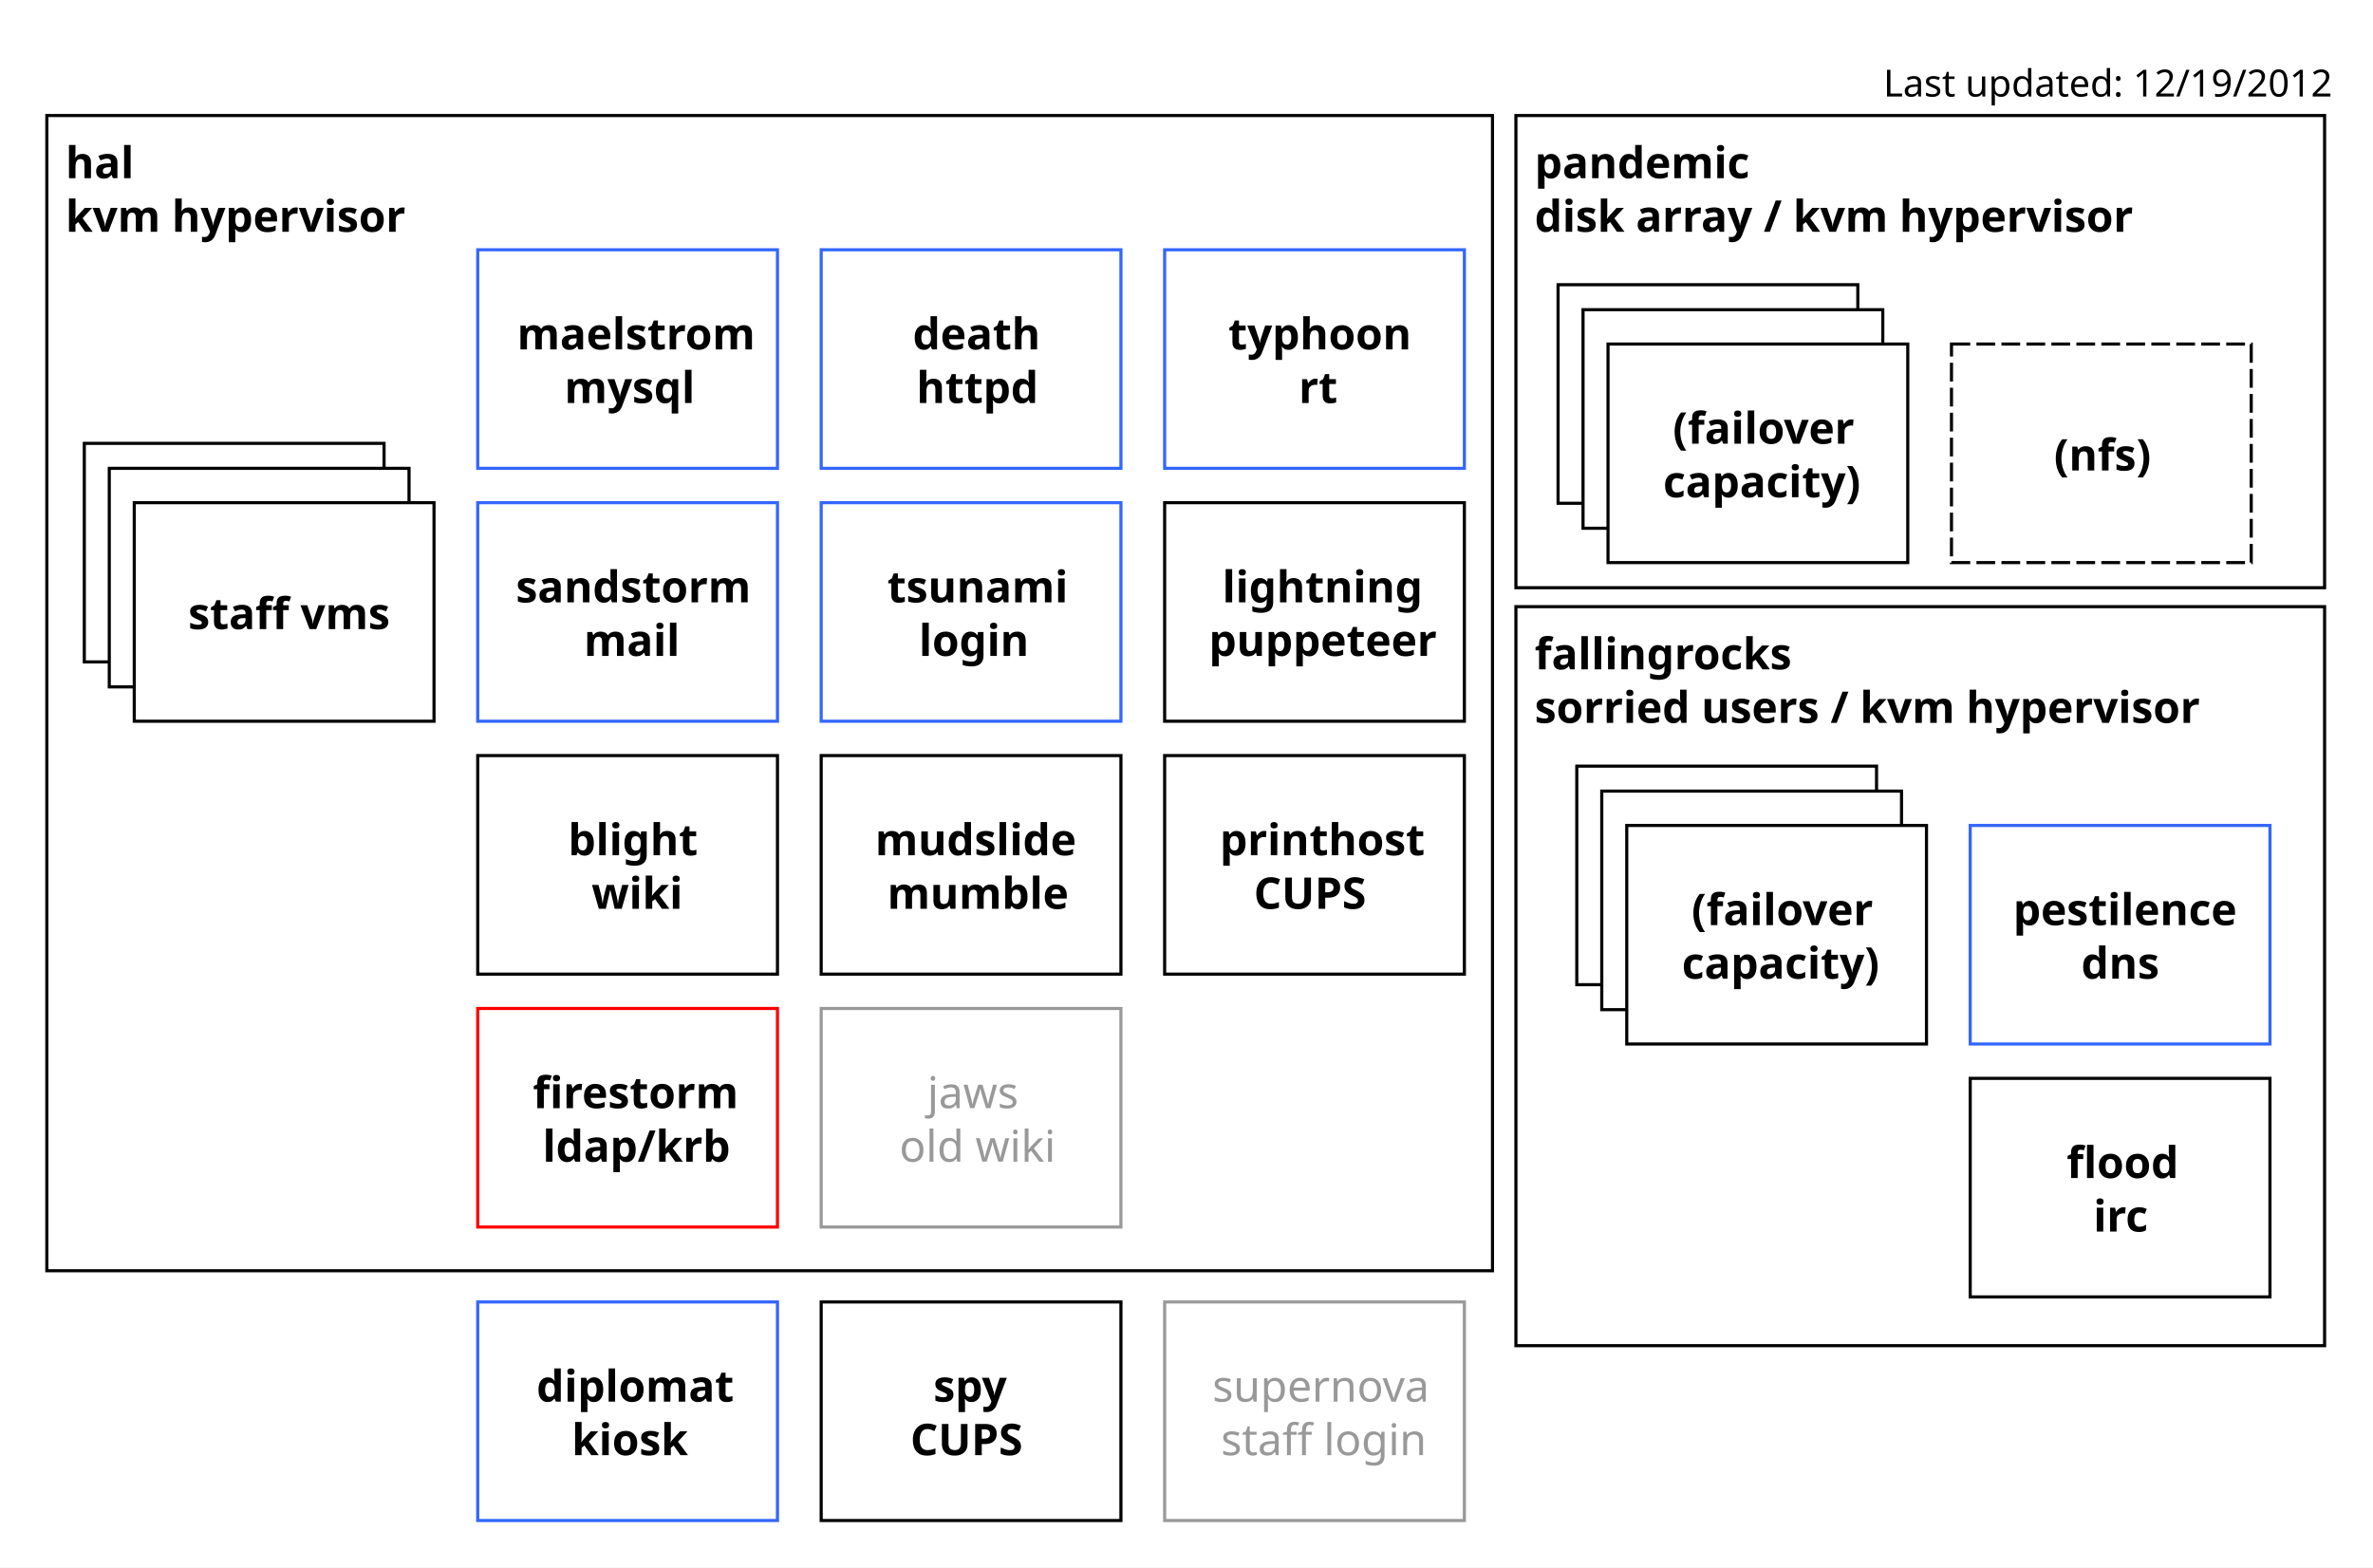
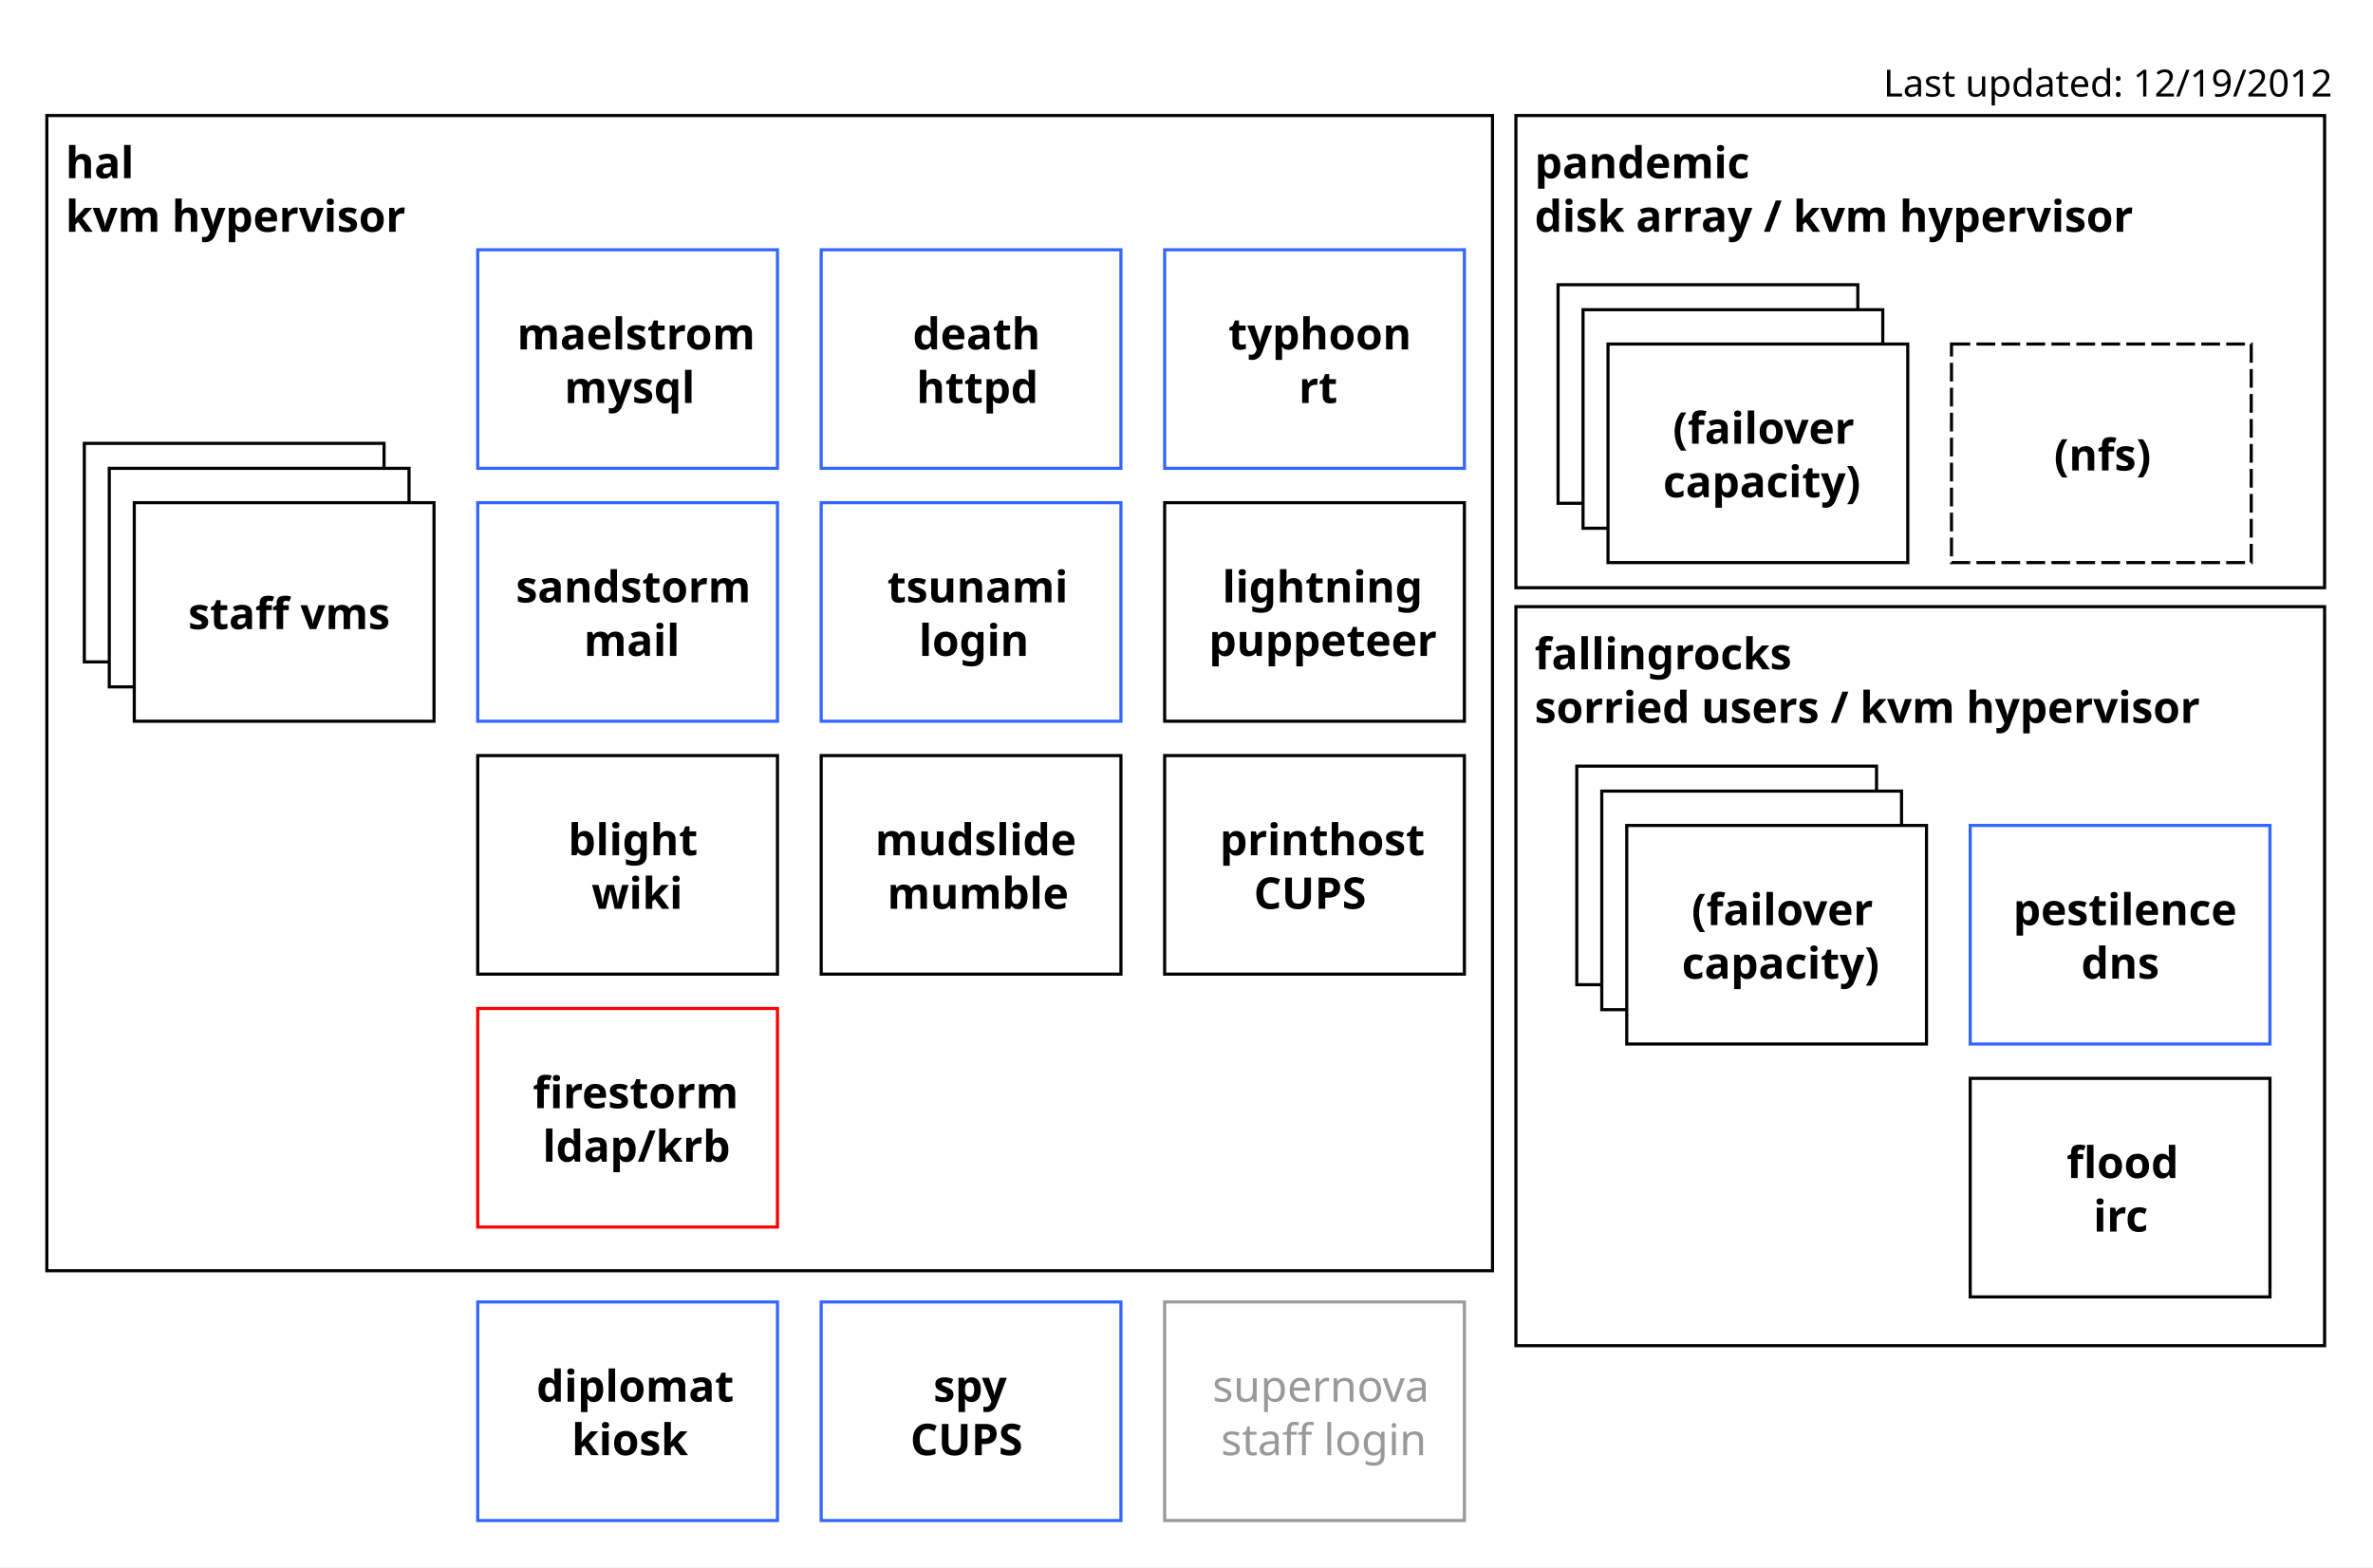
<svg xmlns="http://www.w3.org/2000/svg" xmlns:xlink="http://www.w3.org/1999/xlink" fill-opacity="1" color-rendering="auto" color-interpolation="auto" stroke="black" text-rendering="auto" stroke-linecap="square" width="760" stroke-miterlimit="10" stroke-opacity="1" shape-rendering="auto" fill="black" stroke-dasharray="none" font-weight="normal" stroke-width="1" height="502" font-family="'Dialog'" font-style="normal" stroke-linejoin="miter" font-size="12" stroke-dashoffset="0" image-rendering="auto">
  <defs id="genericDefs" />
  <g>
    <defs id="defs1">
      <clipPath clipPathUnits="userSpaceOnUse" id="clipPath1">
        <path d="M0 0 L760 0 L760 502 L0 502 L0 0 Z" />
      </clipPath>
      <clipPath clipPathUnits="userSpaceOnUse" id="clipPath2">
        <path d="M-63 -115 L697 -115 L697 387 L-63 387 L-63 -115 Z" />
      </clipPath>
    </defs>
    <g fill="white" transform="translate(63,115)" stroke="white">
      <rect x="-63" width="760" height="502" y="-115" clip-path="url(#clipPath2)" stroke="none" />
    </g>
    <g id="y.node.0">
      <a target="_blank" xlink:type="simple" xlink:href="hal/" xlink:show="new">
        <g>
          <g font-size="14" stroke-miterlimit="1.45" font-weight="bold" font-family="sans-serif" transform="matrix(1,0,0,1,63,115)" stroke-linecap="butt">
            <text x="-42" xml:space="preserve" y="-57.925" stroke="none">hal</text>
          </g>
          <g font-size="14" stroke-miterlimit="1.45" font-weight="bold" font-family="sans-serif" transform="matrix(1,0,0,1,63,115)" stroke-linecap="butt">
            <text x="-42" xml:space="preserve" y="-40.773" stroke="none">kvm hypervisor</text>
          </g>
        </g>
        <g stroke-linecap="butt" transform="matrix(1,0,0,1,63,115)" stroke-miterlimit="1.45">
          <rect fill="none" x="-48" width="463" height="370" y="-78" />
        </g>
      </a>
    </g>
    <g id="y.node.1">
      <a target="_blank" xlink:type="simple" xlink:href="death/" xlink:show="new">
        <g fill="white" transform="matrix(1,0,0,1,63,115)" stroke="white">
          <rect x="200" width="96" height="70" y="-35" stroke="none" />
        </g>
        <g>
          <g font-size="14" stroke-miterlimit="1.45" font-weight="bold" font-family="sans-serif" transform="matrix(1,0,0,1,63,115)" stroke-linecap="butt">
            <text x="229.331" xml:space="preserve" y="-3.076" stroke="none">death</text>
            <text x="230.51" xml:space="preserve" y="14.075" stroke="none">httpd</text>
          </g>
        </g>
        <g fill="rgb(51,102,255)" stroke-miterlimit="1.45" transform="matrix(1,0,0,1,63,115)" stroke-linecap="butt" stroke="rgb(51,102,255)">
          <rect fill="none" x="200" width="96" height="70" y="-35" />
        </g>
      </a>
    </g>
    <g id="y.node.2">
      <a target="_blank" xlink:type="simple" xlink:href="maelstrom/" xlink:show="new">
        <g fill="white" transform="matrix(1,0,0,1,63,115)" stroke="white">
          <rect x="90" width="96" height="70" y="-35" stroke="none" />
        </g>
        <g>
          <g font-size="14" stroke-miterlimit="1.45" font-weight="bold" font-family="sans-serif" transform="matrix(1,0,0,1,63,115)" stroke-linecap="butt">
            <text x="102.597" xml:space="preserve" y="-3.076" stroke="none">maelstrom</text>
            <text x="117.769" xml:space="preserve" y="14.075" stroke="none">mysql</text>
          </g>
        </g>
        <g fill="rgb(51,102,255)" stroke-miterlimit="1.45" transform="matrix(1,0,0,1,63,115)" stroke-linecap="butt" stroke="rgb(51,102,255)">
          <rect fill="none" x="90" width="96" height="70" y="-35" />
        </g>
      </a>
    </g>
    <g id="y.node.3">
      <a target="_blank" xlink:type="simple" xlink:href="tsunami/" xlink:show="new">
        <g fill="white" transform="matrix(1,0,0,1,63,115)" stroke="white">
          <rect x="200" width="96" height="70" y="46" stroke="none" />
        </g>
        <g>
          <g font-size="14" stroke-miterlimit="1.45" font-weight="bold" font-family="sans-serif" transform="matrix(1,0,0,1,63,115)" stroke-linecap="butt">
            <text x="221.162" xml:space="preserve" y="77.924" stroke="none">tsunami</text>
            <text x="231.283" xml:space="preserve" y="95.075" stroke="none">login</text>
          </g>
        </g>
        <g fill="rgb(51,102,255)" stroke-miterlimit="1.45" transform="matrix(1,0,0,1,63,115)" stroke-linecap="butt" stroke="rgb(51,102,255)">
          <rect fill="none" x="200" width="96" height="70" y="46" />
        </g>
      </a>
    </g>
    <g id="y.node.4">
      <a target="_blank" xlink:type="simple" xlink:href="lightning/" xlink:show="new">
        <g fill="white" transform="matrix(1,0,0,1,63,115)" stroke="white">
          <rect x="310" width="96" height="70" y="46" stroke="none" />
        </g>
        <g>
          <g font-size="14" stroke-miterlimit="1.45" font-weight="bold" font-family="sans-serif" transform="matrix(1,0,0,1,63,115)" stroke-linecap="butt">
            <text x="328.455" xml:space="preserve" y="77.924" stroke="none">lightning</text>
            <text x="324.162" xml:space="preserve" y="95.075" stroke="none">puppeteer</text>
          </g>
        </g>
        <g stroke-linecap="butt" transform="matrix(1,0,0,1,63,115)" stroke-miterlimit="1.45">
          <rect fill="none" x="310" width="96" height="70" y="46" />
        </g>
      </a>
    </g>
    <g id="y.node.5">
      <a target="_blank" xlink:type="simple" xlink:href="supernova/" xlink:show="new">
        <g fill="white" transform="matrix(1,0,0,1,63,115)" stroke="white">
          <rect x="310" width="96" height="70" y="302" stroke="none" />
        </g>
        <g>
          <g font-size="14" stroke-linecap="butt" transform="matrix(1,0,0,1,63,115)" fill="rgb(153,153,153)" font-family="sans-serif" stroke="rgb(153,153,153)" stroke-miterlimit="1.45">
            <text x="325.31" xml:space="preserve" y="333.924" stroke="none">supernova</text>
            <text x="328.038" xml:space="preserve" y="351.075" stroke="none">staff login</text>
          </g>
        </g>
        <g fill="rgb(153,153,153)" stroke-miterlimit="1.45" transform="matrix(1,0,0,1,63,115)" stroke-linecap="butt" stroke="rgb(153,153,153)">
          <rect fill="none" x="310" width="96" height="70" y="302" />
        </g>
      </a>
    </g>
    <g id="y.node.6">
      <a target="_blank" xlink:type="simple" xlink:href="firestorm/" xlink:show="new">
        <g fill="white" transform="matrix(1,0,0,1,63,115)" stroke="white">
          <rect x="90" width="96" height="70" y="208" stroke="none" />
        </g>
        <g>
          <g font-size="14" stroke-miterlimit="1.45" font-weight="bold" font-family="sans-serif" transform="matrix(1,0,0,1,63,115)" stroke-linecap="butt">
            <text x="107.659" xml:space="preserve" y="239.924" stroke="none">firestorm</text>
            <text x="110.772" xml:space="preserve" y="257.075" stroke="none">ldap/krb</text>
          </g>
        </g>
        <g fill="red" stroke-miterlimit="1.45" transform="matrix(1,0,0,1,63,115)" stroke-linecap="butt" stroke="red">
          <rect fill="none" x="90" width="96" height="70" y="208" />
        </g>
      </a>
    </g>
    <g id="y.node.7">
      <g fill="white" transform="matrix(1,0,0,1,63,115)" stroke="white">
        <rect x="-36" width="96" height="70" y="27" stroke="none" />
      </g>
      <g />
      <g stroke-linecap="butt" transform="matrix(1,0,0,1,63,115)" stroke-miterlimit="1.45">
        <rect fill="none" x="-36" width="96" height="70" y="27" />
      </g>
    </g>
    <g id="y.node.8">
      <g fill="white" transform="matrix(1,0,0,1,63,115)" stroke="white">
        <rect x="-28" width="96" height="70" y="35" stroke="none" />
      </g>
      <g />
      <g stroke-linecap="butt" transform="matrix(1,0,0,1,63,115)" stroke-miterlimit="1.45">
        <rect fill="none" x="-28" width="96" height="70" y="35" />
      </g>
    </g>
    <g id="y.node.9">
      <g fill="white" transform="matrix(1,0,0,1,63,115)" stroke="white">
        <rect x="-20" width="96" height="70" y="46" stroke="none" />
      </g>
      <g>
        <g font-size="14" stroke-miterlimit="1.45" font-weight="bold" font-family="sans-serif" transform="matrix(1,0,0,1,63,115)" stroke-linecap="butt">
          <text x="-2.734" xml:space="preserve" y="86.499" stroke="none">staff vms</text>
        </g>
      </g>
      <g stroke-linecap="butt" transform="matrix(1,0,0,1,63,115)" stroke-miterlimit="1.45">
        <rect fill="none" x="-20" width="96" height="70" y="46" />
      </g>
    </g>
    <g id="y.node.10">
-       <a target="_blank" xlink:type="simple" xlink:href="jaws/" xlink:show="new">
-         <g fill="white" transform="matrix(1,0,0,1,63,115)" stroke="white">
-           <rect x="200" width="96" height="70" y="208" stroke="none" />
-         </g>
-         <g>
-           <g font-size="14" stroke-linecap="butt" transform="matrix(1,0,0,1,63,115)" fill="rgb(153,153,153)" font-family="sans-serif" stroke="rgb(153,153,153)" stroke-miterlimit="1.45">
-             <text x="233.997" xml:space="preserve" y="239.924" stroke="none">jaws</text>
-             <text x="225.048" xml:space="preserve" y="257.075" stroke="none">old wiki</text>
-           </g>
-         </g>
-         <g fill="rgb(153,153,153)" stroke-miterlimit="1.45" transform="matrix(1,0,0,1,63,115)" stroke-linecap="butt" stroke="rgb(153,153,153)">
-           <rect fill="none" x="200" width="96" height="70" y="208" />
-         </g>
-       </a>
-     </g>
-     <g id="y.node.11">
      <a target="_blank" xlink:type="simple" xlink:href="sandstorm/" xlink:show="new">
        <g fill="white" transform="matrix(1,0,0,1,63,115)" stroke="white">
          <rect x="90" width="96" height="70" y="46" stroke="none" />
        </g>
        <g>
          <g font-size="14" stroke-miterlimit="1.45" font-weight="bold" font-family="sans-serif" transform="matrix(1,0,0,1,63,115)" stroke-linecap="butt">
            <text x="102.214" xml:space="preserve" y="77.924" stroke="none">sandstorm</text>
            <text x="123.993" xml:space="preserve" y="95.075" stroke="none">mail</text>
          </g>
        </g>
        <g fill="rgb(51,102,255)" stroke-miterlimit="1.45" transform="matrix(1,0,0,1,63,115)" stroke-linecap="butt" stroke="rgb(51,102,255)">
          <rect fill="none" x="90" width="96" height="70" y="46" />
        </g>
      </a>
    </g>
-     <g id="y.node.12">
+     <g id="y.node.11">
      <a target="_blank" xlink:type="simple" xlink:href="pox/" xlink:show="new">
        <g>
          <g font-size="14" stroke-miterlimit="1.45" font-weight="bold" font-family="sans-serif" transform="matrix(1,0,0,1,63,115)" stroke-linecap="butt">
            <text x="428.5" xml:space="preserve" y="-57.925" stroke="none">pandemic</text>
            <text x="428.5" xml:space="preserve" y="-40.773" stroke="none">disk array / kvm hypervisor</text>
          </g>
        </g>
        <g stroke-linecap="butt" transform="matrix(1,0,0,1,63,115)" stroke-miterlimit="1.45">
          <rect fill="none" x="422.5" width="259" height="151.235" y="-78" />
        </g>
      </a>
    </g>
+     <g id="y.node.12">
+       <g fill="white" transform="matrix(1,0,0,1,63,115)" stroke="white">
+         <rect x="436" width="96" height="70" y="-23.81" stroke="none" />
+       </g>
+       <g />
+       <g stroke-linecap="butt" transform="matrix(1,0,0,1,63,115)" stroke-miterlimit="1.45">
+         <rect fill="none" x="436" width="96" height="70" y="-23.81" />
+       </g>
+     </g>
    <g id="y.node.13">
      <g fill="white" transform="matrix(1,0,0,1,63,115)" stroke="white">
-         <rect x="436" width="96" height="70" y="-23.81" stroke="none" />
-       </g>
-       <g />
-       <g stroke-linecap="butt" transform="matrix(1,0,0,1,63,115)" stroke-miterlimit="1.45">
-         <rect fill="none" x="436" width="96" height="70" y="-23.81" />
+         <rect x="444" width="96" height="70" y="-15.81" stroke="none" />
+       </g>
+       <g />
+       <g stroke-linecap="butt" transform="matrix(1,0,0,1,63,115)" stroke-miterlimit="1.45">
+         <rect fill="none" x="444" width="96" height="70" y="-15.81" />
      </g>
    </g>
    <g id="y.node.14">
-       <g fill="white" transform="matrix(1,0,0,1,63,115)" stroke="white">
-         <rect x="444" width="96" height="70" y="-15.81" stroke="none" />
-       </g>
-       <g />
-       <g stroke-linecap="butt" transform="matrix(1,0,0,1,63,115)" stroke-miterlimit="1.45">
-         <rect fill="none" x="444" width="96" height="70" y="-15.81" />
-       </g>
-     </g>
-     <g id="y.node.15">
      <g fill="white" transform="matrix(1,0,0,1,63,115)" stroke="white">
        <rect x="452" width="96" height="70" y="-4.81" stroke="none" />
      </g>
      <g>
        <g font-size="14" stroke-miterlimit="1.45" font-weight="bold" font-family="sans-serif" transform="matrix(1,0,0,1,63,115)" stroke-linecap="butt">
          <text x="472.769" xml:space="preserve" y="27.114" stroke="none">(failover</text>
          <text x="469.652" xml:space="preserve" y="44.266" stroke="none">capacity)</text>
        </g>
      </g>
      <g stroke-linecap="butt" transform="matrix(1,0,0,1,63,115)" stroke-miterlimit="1.45">
        <rect fill="none" x="452" width="96" height="70" y="-4.81" />
      </g>
    </g>
-     <g id="y.node.16">
+     <g id="y.node.15">
      <a target="_blank" xlink:type="simple" xlink:href="pandemic/" xlink:show="new">
        <g fill="white" transform="matrix(1,0,0,1,63,115)" stroke="white">
          <rect x="562" width="96" height="70" y="-4.81" stroke="none" />
        </g>
        <g>
          <g font-size="14" stroke-miterlimit="1.45" font-weight="bold" font-family="sans-serif" transform="matrix(1,0,0,1,63,115)" stroke-linecap="butt">
            <text x="594.838" xml:space="preserve" y="35.69" stroke="none">(nfs)</text>
          </g>
        </g>
        <g stroke-dasharray="6,2" stroke-miterlimit="1.45" transform="matrix(1,0,0,1,63,115)" stroke-linecap="butt">
          <rect fill="none" x="562" width="96" height="70" y="-4.81" />
        </g>
      </a>
    </g>
-     <g id="y.node.17">
+     <g id="y.node.16">
      <a target="_blank" xlink:type="simple" xlink:href="typhoon/" xlink:show="new">
        <g fill="white" transform="matrix(1,0,0,1,63,115)" stroke="white">
          <rect x="310" width="96" height="70" y="-35" stroke="none" />
        </g>
        <g>
          <g font-size="14" stroke-miterlimit="1.45" font-weight="bold" font-family="sans-serif" transform="matrix(1,0,0,1,63,115)" stroke-linecap="butt">
            <text x="330.397" xml:space="preserve" y="-3.076" stroke="none">typhoon</text>
            <text x="352.945" xml:space="preserve" y="14.075" stroke="none">rt</text>
          </g>
        </g>
        <g fill="rgb(51,102,255)" stroke-miterlimit="1.45" transform="matrix(1,0,0,1,63,115)" stroke-linecap="butt" stroke="rgb(51,102,255)">
          <rect fill="none" x="310" width="96" height="70" y="-35" />
        </g>
      </a>
    </g>
-     <g id="y.node.18">
+     <g id="y.node.17">
      <g>
        <g stroke-miterlimit="1.45" font-family="sans-serif" transform="matrix(1,0,0,1,63,115)" stroke-linecap="butt">
          <text x="540.2" xml:space="preserve" y="-84.089" stroke="none">Last updated: 12/19/2012</text>
        </g>
      </g>
    </g>
-     <g id="y.node.19">
+     <g id="y.node.18">
      <a target="_blank" xlink:type="simple" xlink:href="blight/" xlink:show="new">
        <g fill="white" transform="matrix(1,0,0,1,63,115)" stroke="white">
          <rect x="90" width="96" height="70" y="127" stroke="none" />
        </g>
        <g>
          <g font-size="14" stroke-miterlimit="1.45" font-weight="bold" font-family="sans-serif" transform="matrix(1,0,0,1,63,115)" stroke-linecap="butt">
            <text x="118.952" xml:space="preserve" y="158.924" stroke="none">blight</text>
            <text x="122.828" xml:space="preserve" y="176.075" stroke="none"> wiki</text>
          </g>
        </g>
        <g stroke-linecap="butt" transform="matrix(1,0,0,1,63,115)" stroke-miterlimit="1.45">
          <rect fill="none" x="90" width="96" height="70" y="127" />
        </g>
      </a>
    </g>
-     <g id="y.node.20">
+     <g id="y.node.19">
      <a target="_blank" xlink:type="simple" xlink:href="pox/" xlink:show="new">
        <g>
          <g font-size="14" stroke-miterlimit="1.45" font-weight="bold" font-family="sans-serif" transform="matrix(1,0,0,1,63,115)" stroke-linecap="butt">
            <text x="428.5" xml:space="preserve" y="99.378" stroke="none">fallingrocks</text>
            <text x="428.5" xml:space="preserve" y="116.529" stroke="none">sorried users / kvm hypervisor</text>
          </g>
        </g>
        <g stroke-linecap="butt" transform="matrix(1,0,0,1,63,115)" stroke-miterlimit="1.45">
          <rect fill="none" x="422.5" width="259" height="236.697" y="79.303" />
        </g>
      </a>
    </g>
+     <g id="y.node.20">
+       <g fill="white" transform="matrix(1,0,0,1,63,115)" stroke="white">
+         <rect x="442" width="96" height="70" y="130.381" stroke="none" />
+       </g>
+       <g />
+       <g stroke-linecap="butt" transform="matrix(1,0,0,1,63,115)" stroke-miterlimit="1.45">
+         <rect fill="none" x="442" width="96" height="70" y="130.381" />
+       </g>
+     </g>
    <g id="y.node.21">
      <g fill="white" transform="matrix(1,0,0,1,63,115)" stroke="white">
-         <rect x="442" width="96" height="70" y="130.381" stroke="none" />
-       </g>
-       <g />
-       <g stroke-linecap="butt" transform="matrix(1,0,0,1,63,115)" stroke-miterlimit="1.45">
-         <rect fill="none" x="442" width="96" height="70" y="130.381" />
+         <rect x="450" width="96" height="70" y="138.381" stroke="none" />
+       </g>
+       <g />
+       <g stroke-linecap="butt" transform="matrix(1,0,0,1,63,115)" stroke-miterlimit="1.45">
+         <rect fill="none" x="450" width="96" height="70" y="138.381" />
      </g>
    </g>
    <g id="y.node.22">
-       <g fill="white" transform="matrix(1,0,0,1,63,115)" stroke="white">
-         <rect x="450" width="96" height="70" y="138.381" stroke="none" />
-       </g>
-       <g />
-       <g stroke-linecap="butt" transform="matrix(1,0,0,1,63,115)" stroke-miterlimit="1.45">
-         <rect fill="none" x="450" width="96" height="70" y="138.381" />
-       </g>
-     </g>
-     <g id="y.node.23">
      <a target="_blank" xlink:type="simple" xlink:href="mudslide/" xlink:show="new">
        <g fill="white" transform="matrix(1,0,0,1,63,115)" stroke="white">
          <rect x="200" width="96" height="70" y="127" stroke="none" />
        </g>
        <g>
          <g font-size="14" stroke-miterlimit="1.45" font-weight="bold" font-family="sans-serif" transform="matrix(1,0,0,1,63,115)" stroke-linecap="butt">
            <text x="217.273" xml:space="preserve" y="158.924" stroke="none">mudslide</text>
            <text x="221.162" xml:space="preserve" y="176.075" stroke="none">mumble</text>
          </g>
        </g>
        <g stroke-linecap="butt" transform="matrix(1,0,0,1,63,115)" stroke-miterlimit="1.45">
          <rect fill="none" x="200" width="96" height="70" y="127" />
        </g>
      </a>
    </g>
-     <g id="y.node.24">
+     <g id="y.node.23">
      <a target="_blank" xlink:type="simple" xlink:href="printhost/" xlink:show="new">
        <g fill="white" transform="matrix(1,0,0,1,63,115)" stroke="white">
          <rect x="310" width="96" height="70" y="127" stroke="none" />
        </g>
        <g>
          <g font-size="14" stroke-miterlimit="1.45" font-weight="bold" font-family="sans-serif" transform="matrix(1,0,0,1,63,115)" stroke-linecap="butt">
            <text x="327.672" xml:space="preserve" y="158.924" stroke="none">printhost</text>
            <text x="338.552" xml:space="preserve" y="176.075" stroke="none">CUPS</text>
          </g>
        </g>
        <g stroke-linecap="butt" transform="matrix(1,0,0,1,63,115)" stroke-miterlimit="1.45">
          <rect fill="none" x="310" width="96" height="70" y="127" />
        </g>
      </a>
    </g>
-     <g id="y.node.25">
+     <g id="y.node.24">
      <g fill="white" transform="matrix(1,0,0,1,63,115)" stroke="white">
        <rect x="458" width="96" height="70" y="149.381" stroke="none" />
      </g>
      <g>
        <g font-size="14" stroke-miterlimit="1.45" font-weight="bold" font-family="sans-serif" transform="matrix(1,0,0,1,63,115)" stroke-linecap="butt">
          <text x="478.769" xml:space="preserve" y="181.305" stroke="none">(failover</text>
          <text x="475.652" xml:space="preserve" y="198.456" stroke="none">capacity)</text>
        </g>
      </g>
      <g stroke-linecap="butt" transform="matrix(1,0,0,1,63,115)" stroke-miterlimit="1.45">
        <rect fill="none" x="458" width="96" height="70" y="149.381" />
      </g>
    </g>
-     <g id="y.node.26">
+     <g id="y.node.25">
      <a target="_blank" xlink:type="simple" xlink:href="pestilence/" xlink:show="new">
        <g fill="white" transform="matrix(1,0,0,1,63,115)" stroke="white">
          <rect x="568" width="96" height="70" y="149.381" stroke="none" />
        </g>
        <g>
          <g font-size="14" stroke-miterlimit="1.45" font-weight="bold" font-family="sans-serif" transform="matrix(1,0,0,1,63,115)" stroke-linecap="butt">
            <text x="581.762" xml:space="preserve" y="181.305" stroke="none">pestilence</text>
            <text x="603.555" xml:space="preserve" y="198.456" stroke="none">dns</text>
          </g>
        </g>
        <g fill="rgb(51,102,255)" stroke-miterlimit="1.45" transform="matrix(1,0,0,1,63,115)" stroke-linecap="butt" stroke="rgb(51,102,255)">
          <rect fill="none" x="568" width="96" height="70" y="149.381" />
        </g>
      </a>
    </g>
-     <g id="y.node.27">
+     <g id="y.node.26">
      <a target="_blank" xlink:type="simple" xlink:href="spy/" xlink:show="new">
        <g fill="white" transform="matrix(1,0,0,1,63,115)" stroke="white">
          <rect x="200" width="96" height="70" y="302" stroke="none" />
        </g>
        <g>
          <g font-size="14" stroke-miterlimit="1.45" font-weight="bold" font-family="sans-serif" transform="matrix(1,0,0,1,63,115)" stroke-linecap="butt">
            <text x="235.938" xml:space="preserve" y="333.924" stroke="none">spy</text>
            <text x="228.552" xml:space="preserve" y="351.075" stroke="none">CUPS</text>
          </g>
        </g>
-         <g stroke-linecap="butt" transform="matrix(1,0,0,1,63,115)" stroke-miterlimit="1.45">
+         <g fill="rgb(51,102,255)" stroke-miterlimit="1.45" transform="matrix(1,0,0,1,63,115)" stroke-linecap="butt" stroke="rgb(51,102,255)">
          <rect fill="none" x="200" width="96" height="70" y="302" />
        </g>
      </a>
    </g>
-     <g id="y.node.28">
+     <g id="y.node.27">
      <a target="_blank" xlink:type="simple" xlink:href="diplomat/" xlink:show="new">
        <g fill="white" transform="matrix(1,0,0,1,63,115)" stroke="white">
          <rect x="90" width="96" height="70" y="302" stroke="none" />
        </g>
        <g>
          <g font-size="14" stroke-miterlimit="1.45" font-weight="bold" font-family="sans-serif" transform="matrix(1,0,0,1,63,115)" stroke-linecap="butt">
            <text x="108.835" xml:space="preserve" y="333.924" stroke="none">diplomat</text>
            <text x="120.1" xml:space="preserve" y="351.075" stroke="none">kiosk</text>
          </g>
        </g>
        <g fill="rgb(51,102,255)" stroke-miterlimit="1.45" transform="matrix(1,0,0,1,63,115)" stroke-linecap="butt" stroke="rgb(51,102,255)">
          <rect fill="none" x="90" width="96" height="70" y="302" />
        </g>
      </a>
    </g>
-     <g id="y.node.29">
+     <g id="y.node.28">
      <a target="_blank" xlink:type="simple" xlink:href="flood/" xlink:show="new">
        <g fill="white" transform="matrix(1,0,0,1,63,115)" stroke="white">
          <rect x="568" width="96" height="70" y="230.381" stroke="none" />
        </g>
        <g>
          <g font-size="14" stroke-miterlimit="1.45" font-weight="bold" font-family="sans-serif" transform="matrix(1,0,0,1,63,115)" stroke-linecap="butt">
            <text x="598.896" xml:space="preserve" y="262.305" stroke="none">flood</text>
            <text x="607.438" xml:space="preserve" y="279.456" stroke="none">irc</text>
          </g>
        </g>
        <g stroke-linecap="butt" transform="matrix(1,0,0,1,63,115)" stroke-miterlimit="1.45">
          <rect fill="none" x="568" width="96" height="70" y="230.381" />
        </g>
      </a>
    </g>
    <g id="y.edge.0" />
  </g>
</svg>
